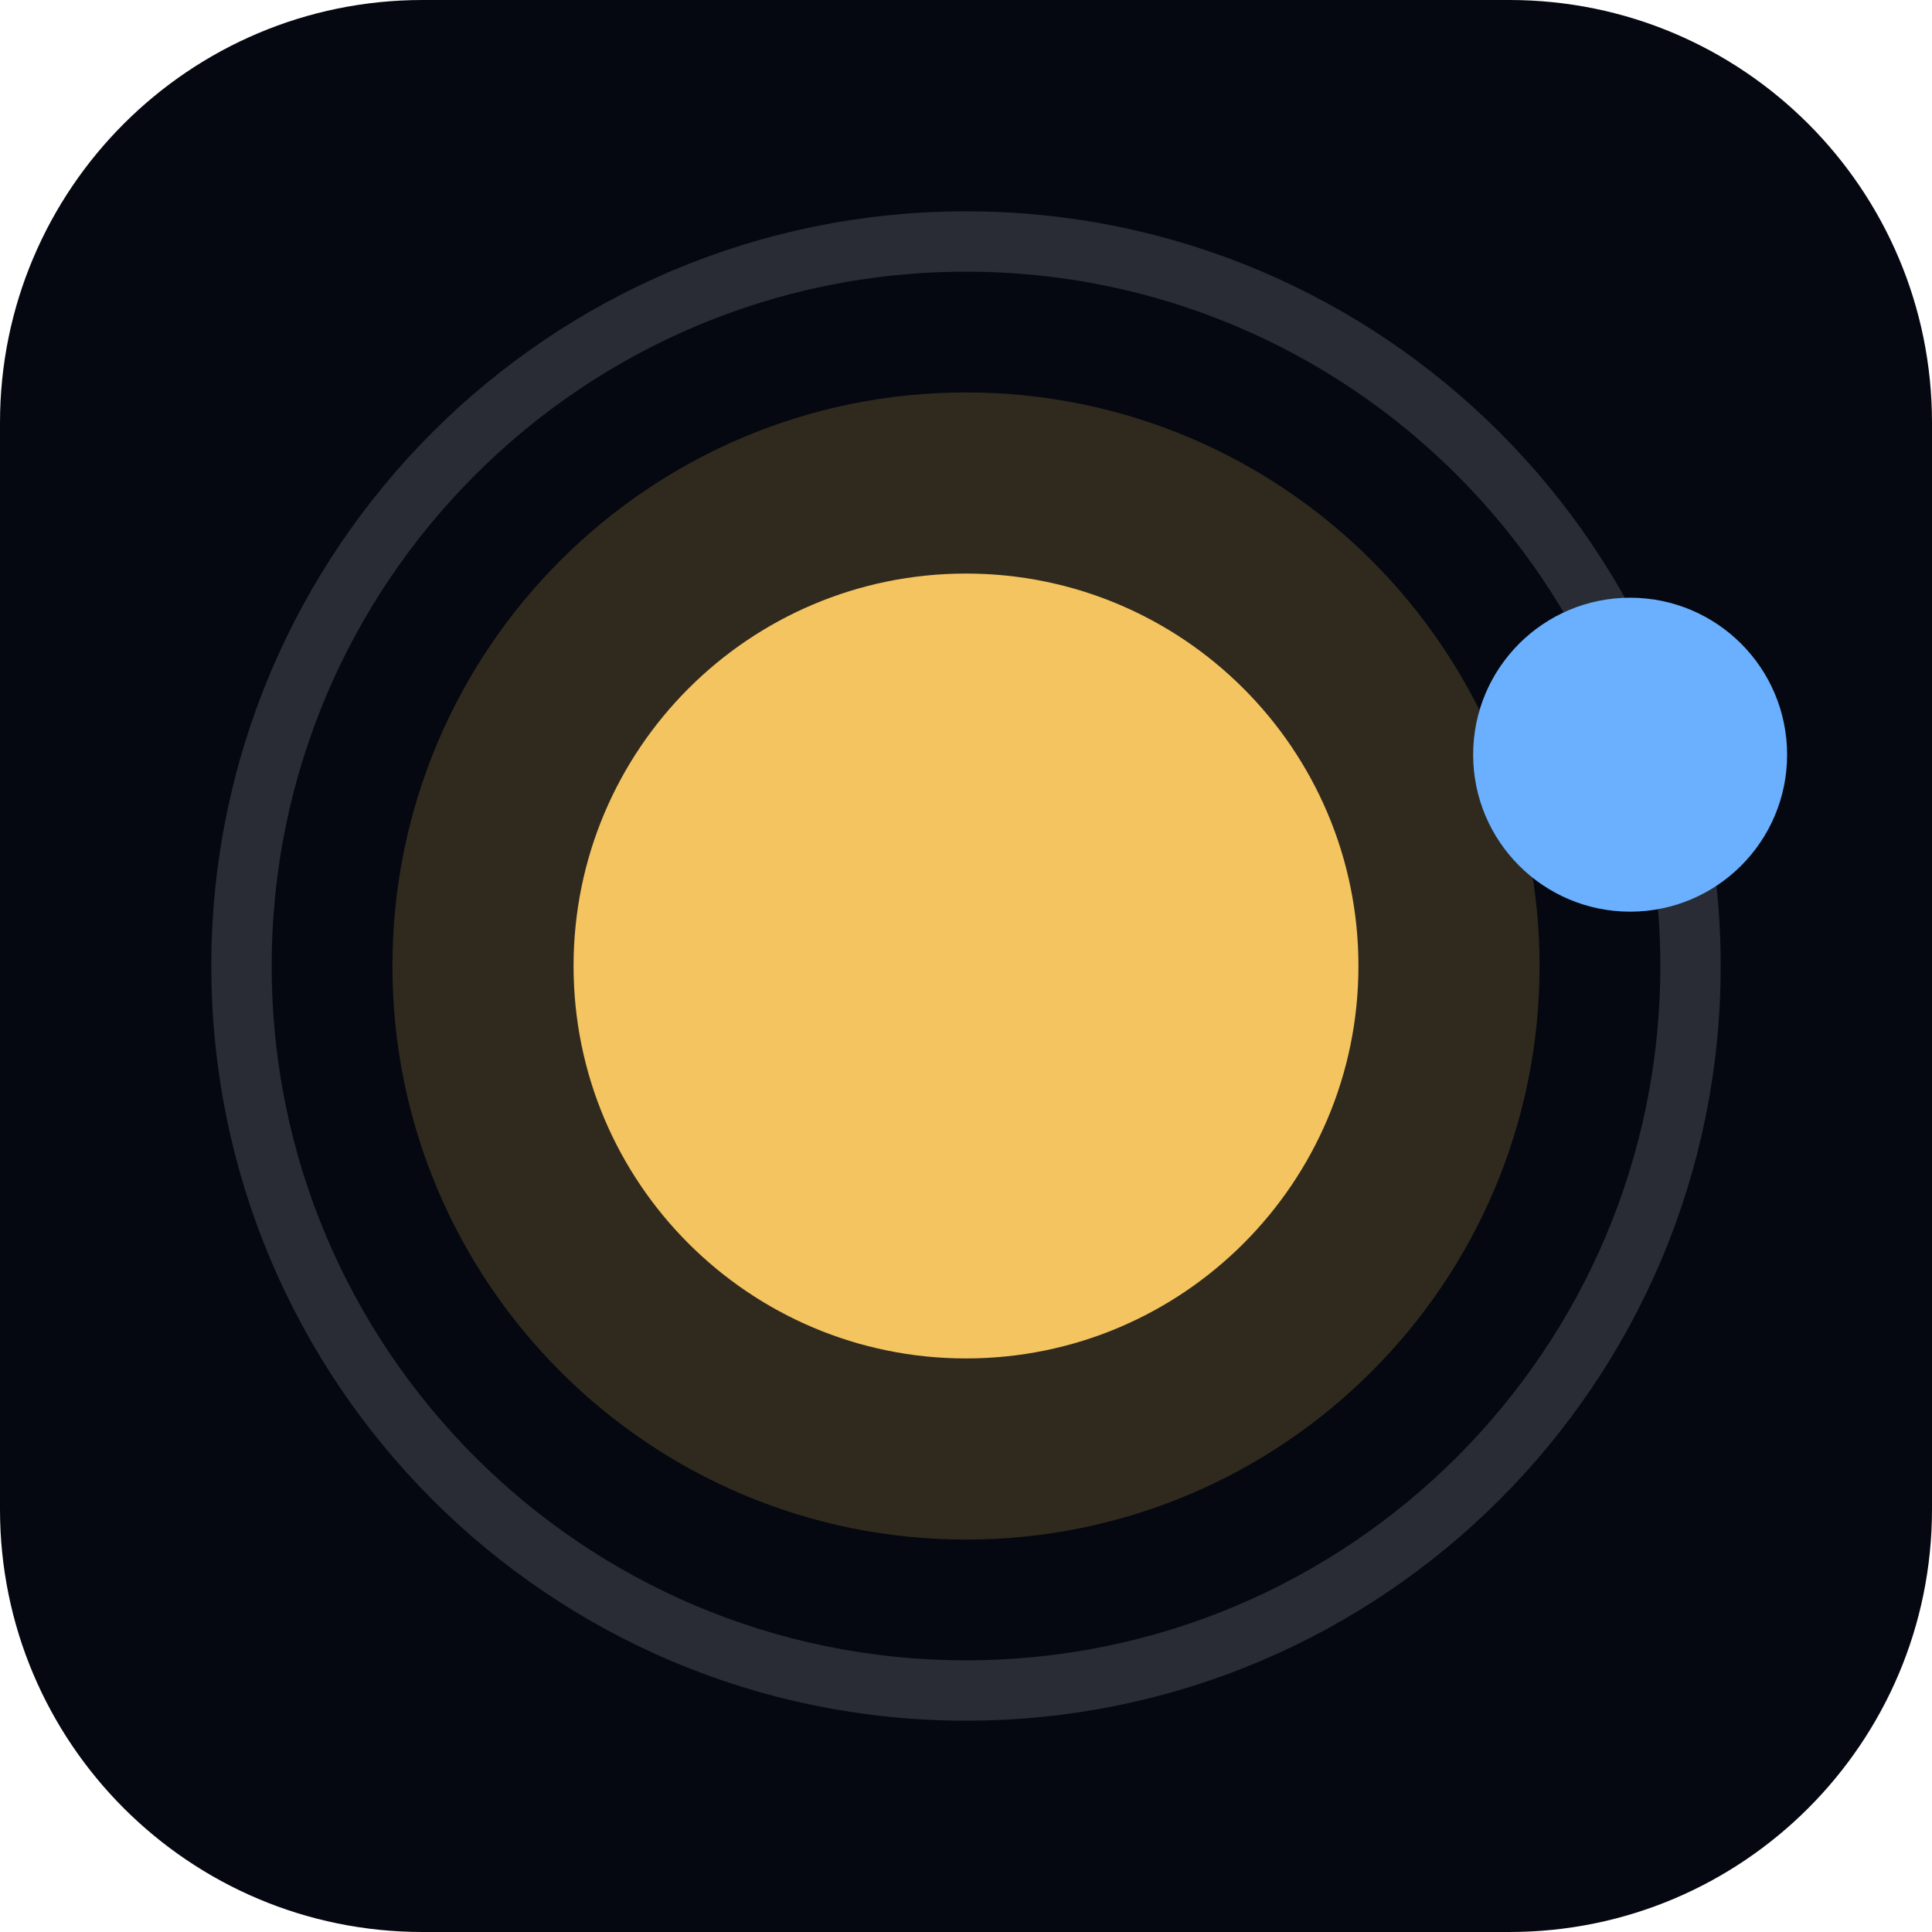
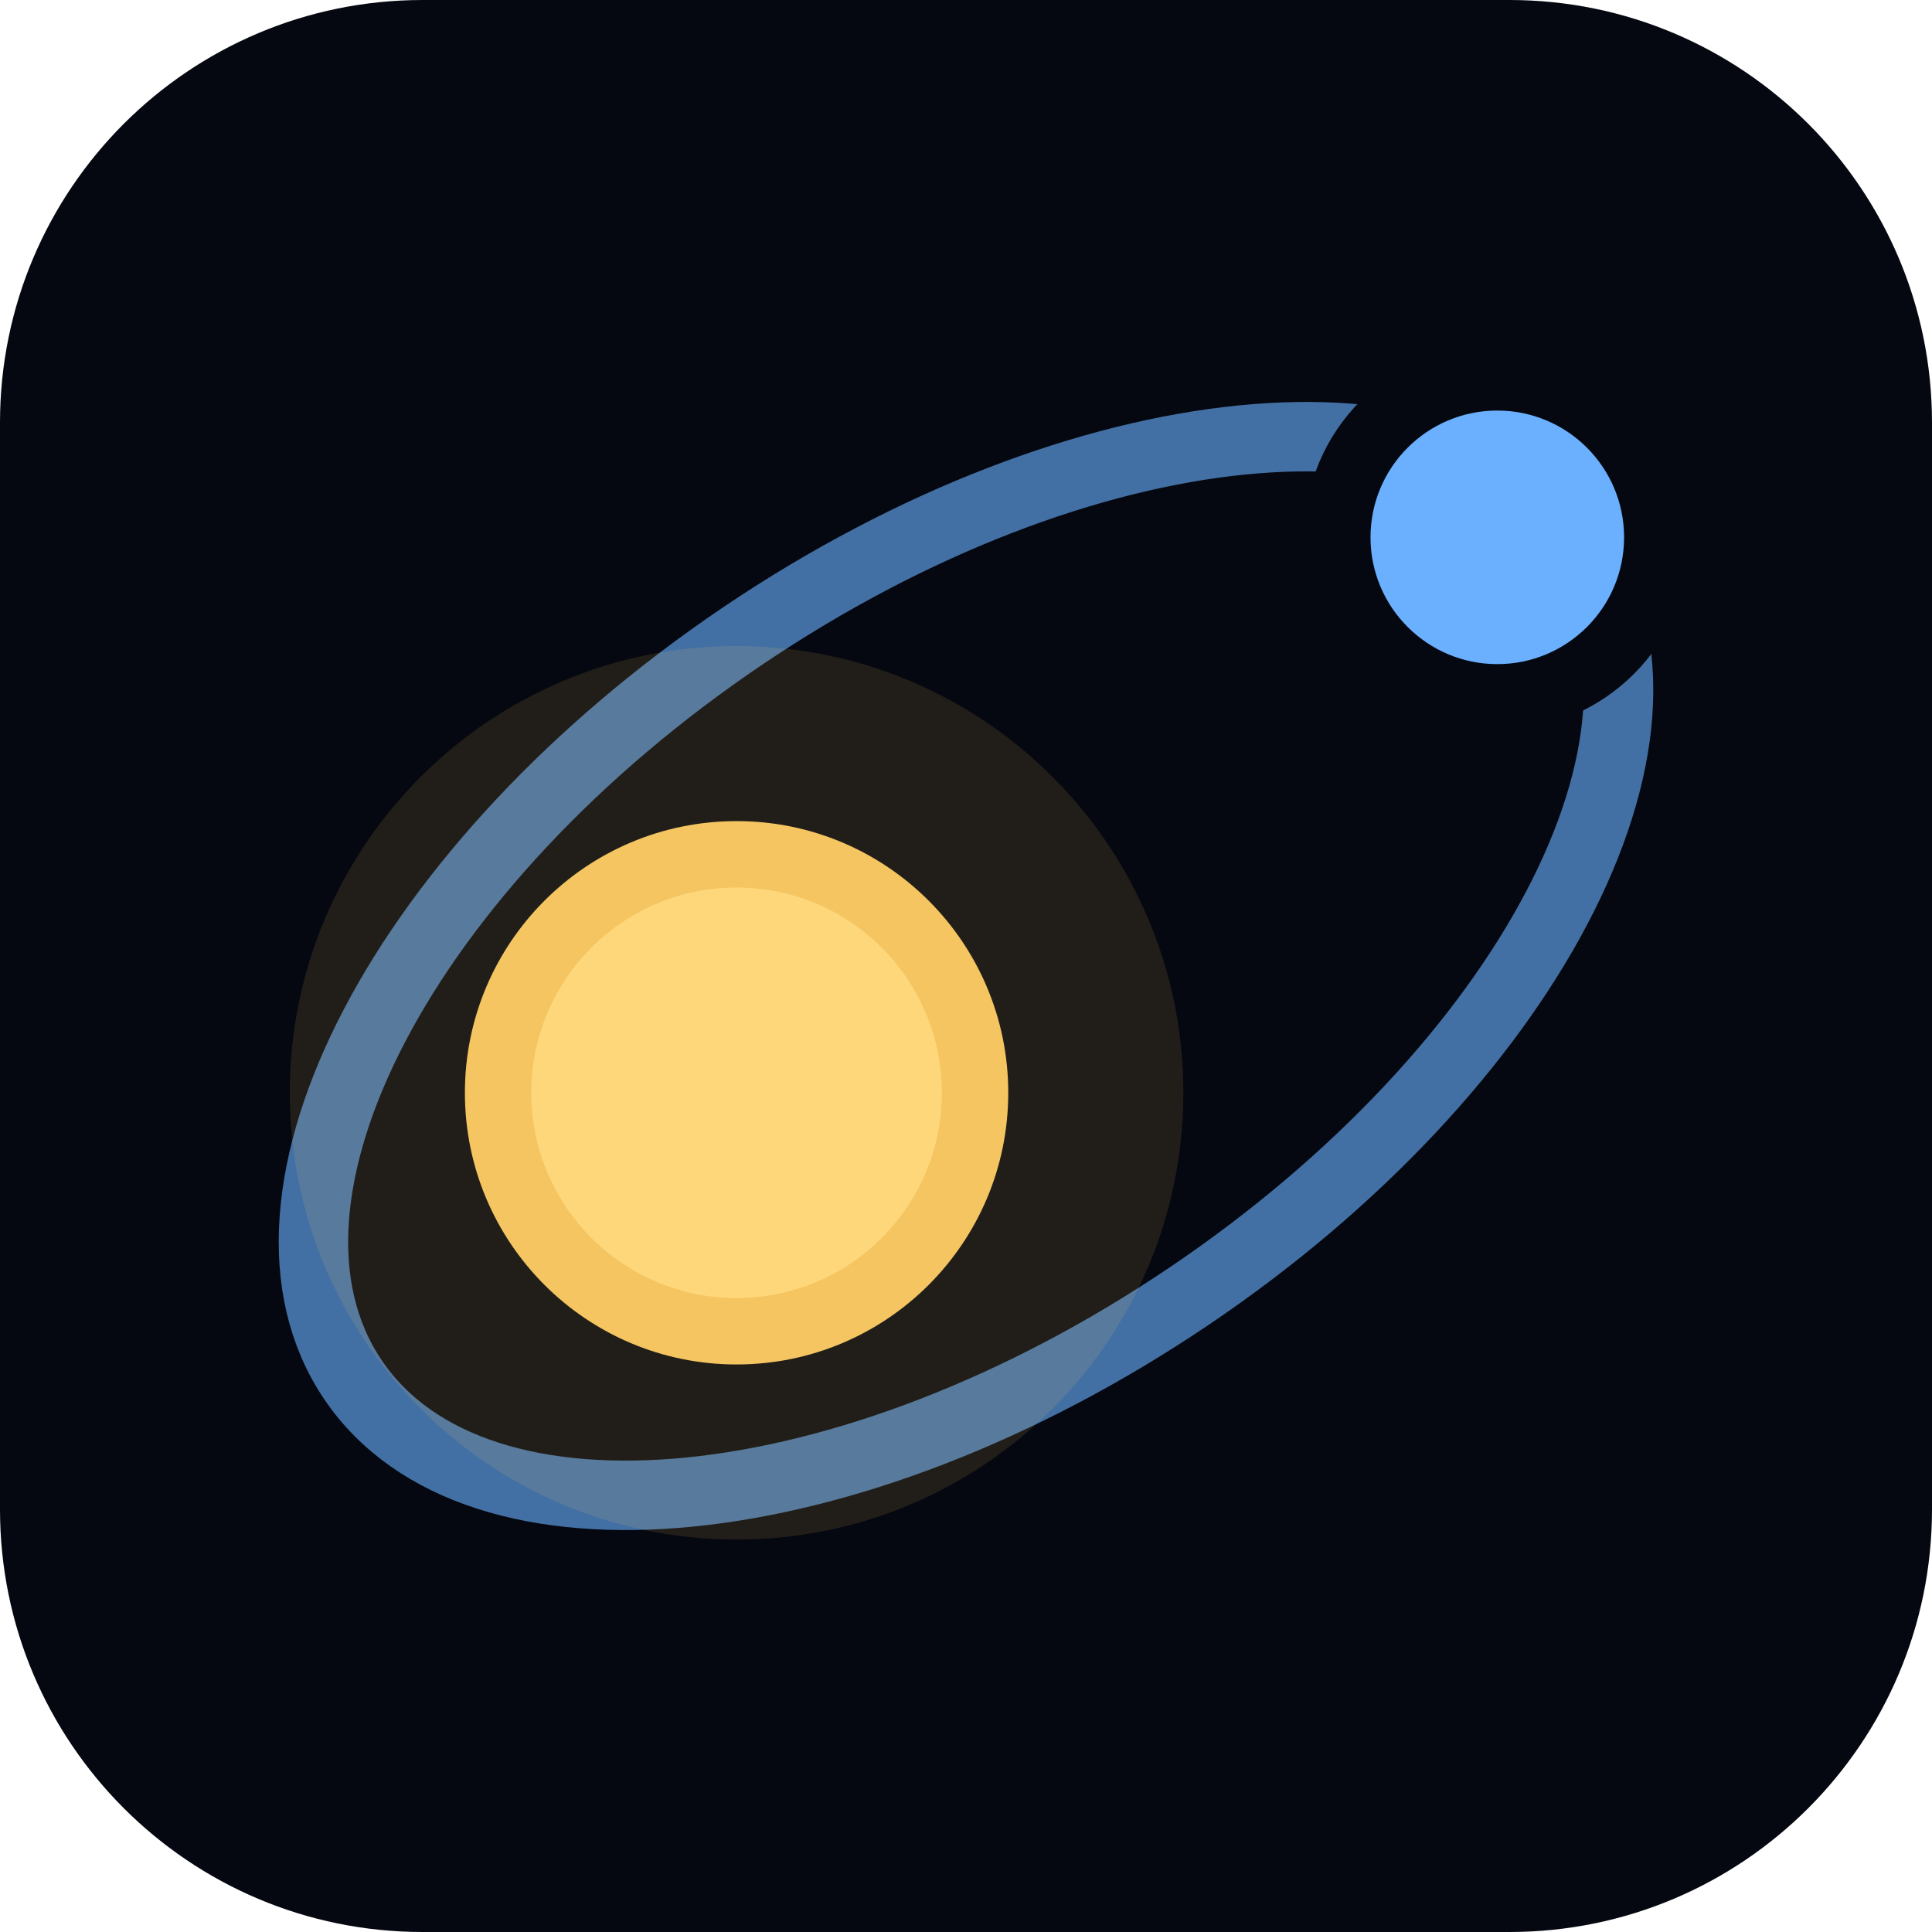
<svg xmlns="http://www.w3.org/2000/svg" viewBox="0 0 32 32" width="32" height="32">
  <rect width="32" height="32" rx="7" fill="#050810" />
-   <circle cx="16" cy="16" r="12" fill="none" stroke="#e8ecf4" stroke-opacity="0.16" stroke-width="1" />
-   <circle cx="16" cy="16" r="6.5" fill="#f4c560" />
-   <circle cx="16" cy="16" r="9.5" fill="#f4c560" fill-opacity="0.18" />
-   <circle cx="27" cy="12.5" r="2.6" fill="#6ab0ff" />
+   <ellipse cx="16" cy="16" rx="12.25" ry="6.6" fill="none" stroke="#6ab0ff" stroke-opacity="0.62" stroke-width="1.15" transform="rotate(-34 16 16)" />
+   <circle cx="12.2" cy="18.1" r="7.4" fill="#f4c560" fill-opacity="0.12" />
+   <circle cx="12.2" cy="18.1" r="4.5" fill="#f4c560" />
+   <circle cx="12.2" cy="18.1" r="3.4" fill="#ffd77b" />
+   <circle cx="24.8" cy="8.9" r="2.45" fill="#050810" stroke="#050810" stroke-width="1.5" />
+   <circle cx="24.8" cy="8.9" r="2.1" fill="#6ab0ff" />
</svg>
